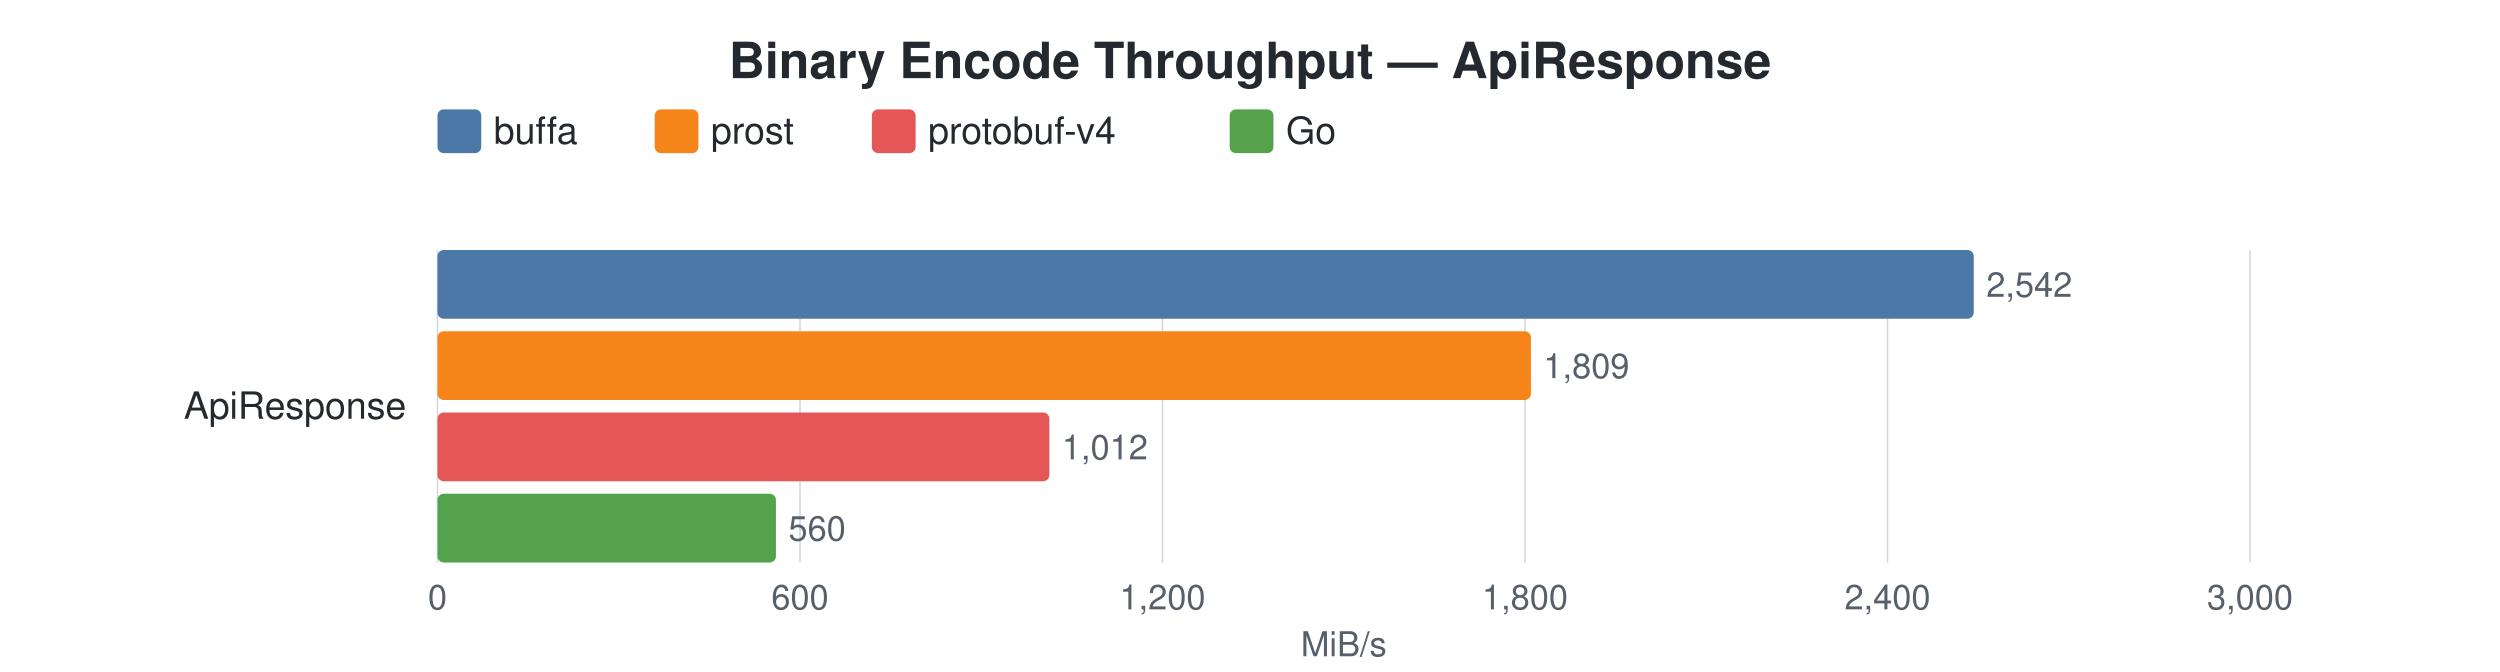
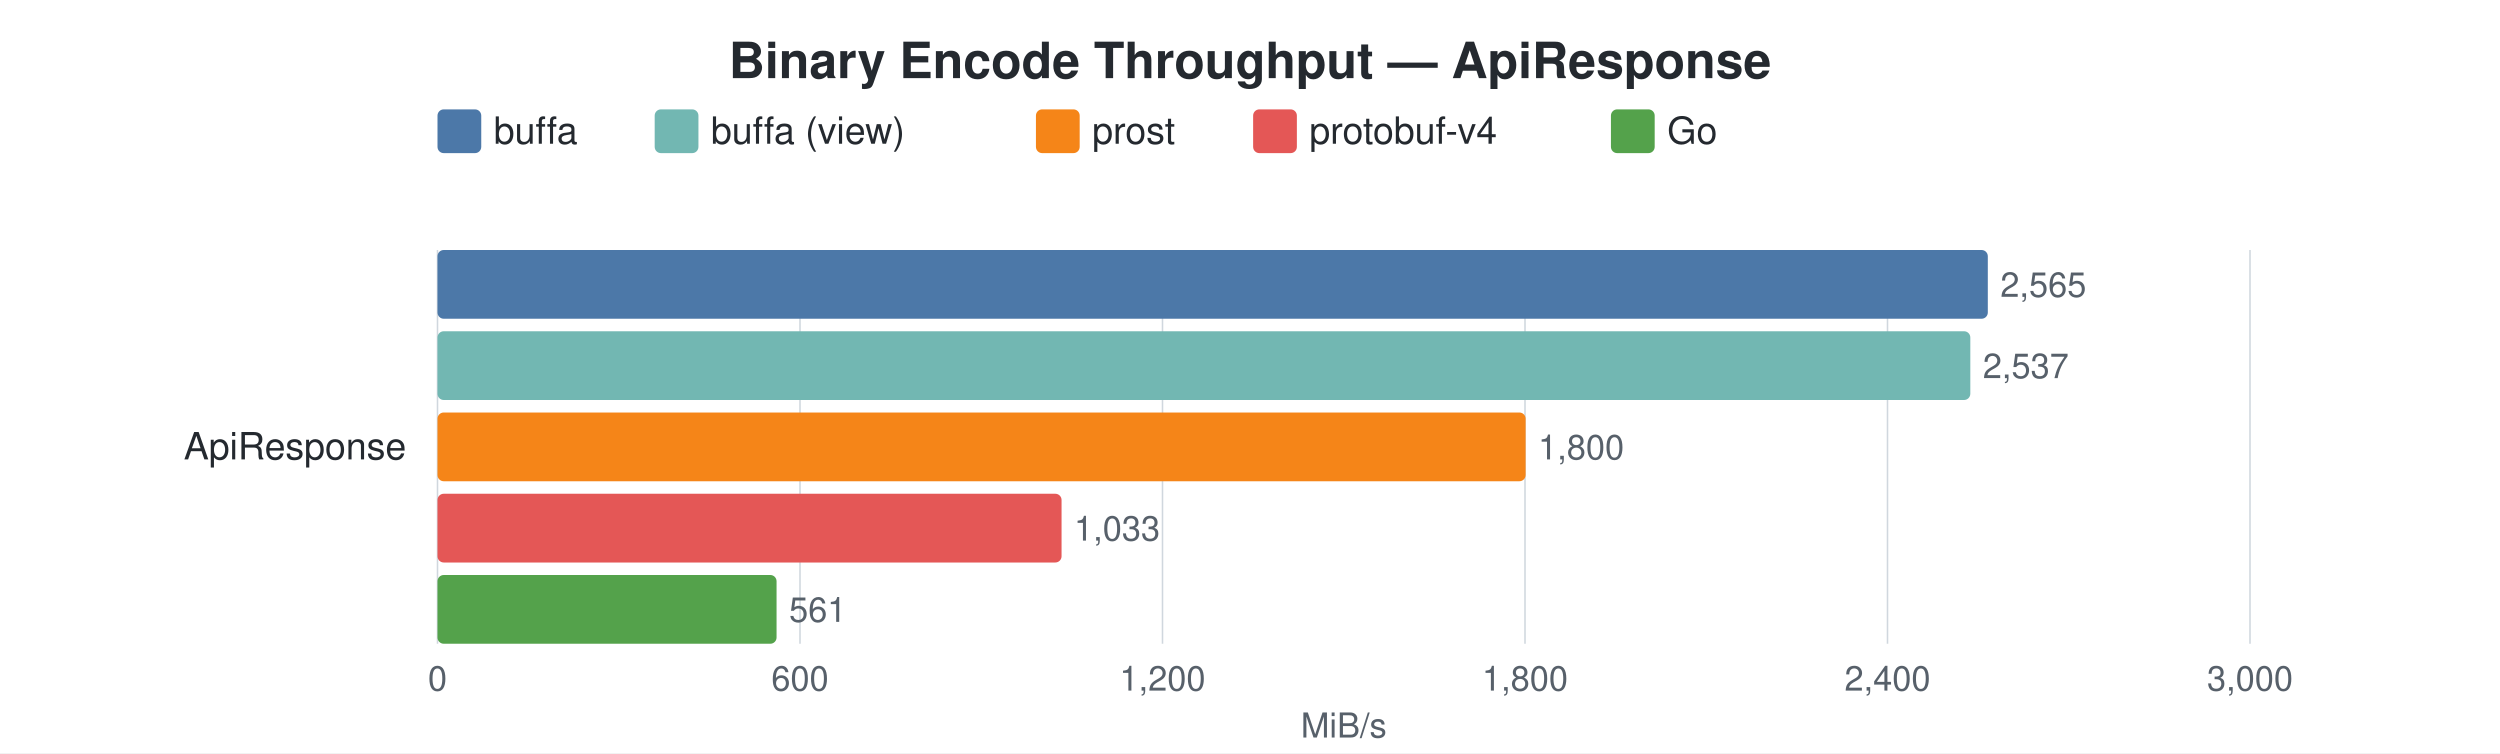
- <svg xmlns="http://www.w3.org/2000/svg" width="800" height="215" viewBox="0 0 800 215">
+ <svg xmlns="http://www.w3.org/2000/svg" width="800" height="241" viewBox="0 0 800 241">
  <style>
    text { font-family: -apple-system, BlinkMacSystemFont, "Segoe UI", Helvetica, Arial, sans-serif; }
    .title { font-size: 16px; font-weight: 600; fill: #24292f; }
    .label { font-size: 12px; fill: #24292f; }
    .value { font-size: 11px; fill: #57606a; }
    .axis-label { font-size: 11px; fill: #57606a; }
    .legend-text { font-size: 12px; fill: #24292f; }
    .grid { stroke: #d0d7de; stroke-width: 0.5; }
  </style>
  <rect width="100%" height="100%" fill="white" />
  <text x="400.0" y="25" text-anchor="middle" class="title">Binary Encode Throughput — ApiResponse</text>
  <rect x="140" y="35" width="14" height="14" rx="2" fill="#4C78A8" />
  <text x="158" y="46" class="legend-text">buffa</text>
-   <rect x="209.5" y="35" width="14" height="14" rx="2" fill="#F58518" />
-   <text x="227.5" y="46" class="legend-text">prost</text>
-   <rect x="279.0" y="35" width="14" height="14" rx="2" fill="#E45756" />
-   <text x="297.0" y="46" class="legend-text">protobuf-v4</text>
-   <rect x="393.5" y="35" width="14" height="14" rx="2" fill="#54A24B" />
-   <text x="411.5" y="46" class="legend-text">Go</text>
-   <line x1="140.0" y1="80" x2="140.0" y2="180" class="grid" />
-   <text x="140.0" y="195" text-anchor="middle" class="axis-label">0</text>
-   <line x1="256.0" y1="80" x2="256.0" y2="180" class="grid" />
-   <text x="256.0" y="195" text-anchor="middle" class="axis-label">600</text>
-   <line x1="372.0" y1="80" x2="372.0" y2="180" class="grid" />
-   <text x="372.0" y="195" text-anchor="middle" class="axis-label">1,200</text>
-   <line x1="488.0" y1="80" x2="488.0" y2="180" class="grid" />
-   <text x="488.0" y="195" text-anchor="middle" class="axis-label">1,800</text>
-   <line x1="604.0" y1="80" x2="604.0" y2="180" class="grid" />
-   <text x="604.0" y="195" text-anchor="middle" class="axis-label">2,400</text>
-   <line x1="720.0" y1="80" x2="720.0" y2="180" class="grid" />
-   <text x="720.0" y="195" text-anchor="middle" class="axis-label">3,000</text>
-   <text x="430.0" y="210" text-anchor="middle" class="axis-label">MiB/s</text>
-   <text x="130" y="134.0" text-anchor="end" class="label">ApiResponse</text>
-   <rect x="140" y="80.0" width="491.6" height="22" rx="2" fill="#4C78A8" />
-   <text x="635.6" y="95.0" class="value">2,542</text>
-   <rect x="140" y="106.0" width="349.9" height="22" rx="2" fill="#F58518" />
-   <text x="493.9" y="121.0" class="value">1,809</text>
-   <rect x="140" y="132.0" width="195.8" height="22" rx="2" fill="#E45756" />
-   <text x="339.8" y="147.0" class="value">1,012</text>
-   <rect x="140" y="158.0" width="108.3" height="22" rx="2" fill="#54A24B" />
-   <text x="252.3" y="173.0" class="value">560</text>
+   <rect x="209.5" y="35" width="14" height="14" rx="2" fill="#72B7B2" />
+   <text x="227.5" y="46" class="legend-text">buffa (view)</text>
+   <rect x="331.5" y="35" width="14" height="14" rx="2" fill="#F58518" />
+   <text x="349.5" y="46" class="legend-text">prost</text>
+   <rect x="401.0" y="35" width="14" height="14" rx="2" fill="#E45756" />
+   <text x="419.0" y="46" class="legend-text">protobuf-v4</text>
+   <rect x="515.5" y="35" width="14" height="14" rx="2" fill="#54A24B" />
+   <text x="533.5" y="46" class="legend-text">Go</text>
+   <line x1="140.0" y1="80" x2="140.0" y2="206" class="grid" />
+   <text x="140.0" y="221" text-anchor="middle" class="axis-label">0</text>
+   <line x1="256.0" y1="80" x2="256.0" y2="206" class="grid" />
+   <text x="256.0" y="221" text-anchor="middle" class="axis-label">600</text>
+   <line x1="372.0" y1="80" x2="372.0" y2="206" class="grid" />
+   <text x="372.0" y="221" text-anchor="middle" class="axis-label">1,200</text>
+   <line x1="488.0" y1="80" x2="488.0" y2="206" class="grid" />
+   <text x="488.0" y="221" text-anchor="middle" class="axis-label">1,800</text>
+   <line x1="604.0" y1="80" x2="604.0" y2="206" class="grid" />
+   <text x="604.0" y="221" text-anchor="middle" class="axis-label">2,400</text>
+   <line x1="720.0" y1="80" x2="720.0" y2="206" class="grid" />
+   <text x="720.0" y="221" text-anchor="middle" class="axis-label">3,000</text>
+   <text x="430.0" y="236" text-anchor="middle" class="axis-label">MiB/s</text>
+   <text x="130" y="147.0" text-anchor="end" class="label">ApiResponse</text>
+   <rect x="140" y="80.0" width="496.1" height="22" rx="2" fill="#4C78A8" />
+   <text x="640.1" y="95.0" class="value">2,565</text>
+   <rect x="140" y="106.0" width="490.5" height="22" rx="2" fill="#72B7B2" />
+   <text x="634.5" y="121.0" class="value">2,537</text>
+   <rect x="140" y="132.0" width="348.2" height="22" rx="2" fill="#F58518" />
+   <text x="492.2" y="147.0" class="value">1,800</text>
+   <rect x="140" y="158.0" width="199.7" height="22" rx="2" fill="#E45756" />
+   <text x="343.7" y="173.0" class="value">1,033</text>
+   <rect x="140" y="184.0" width="108.5" height="22" rx="2" fill="#54A24B" />
+   <text x="252.5" y="199.0" class="value">561</text>
</svg>
